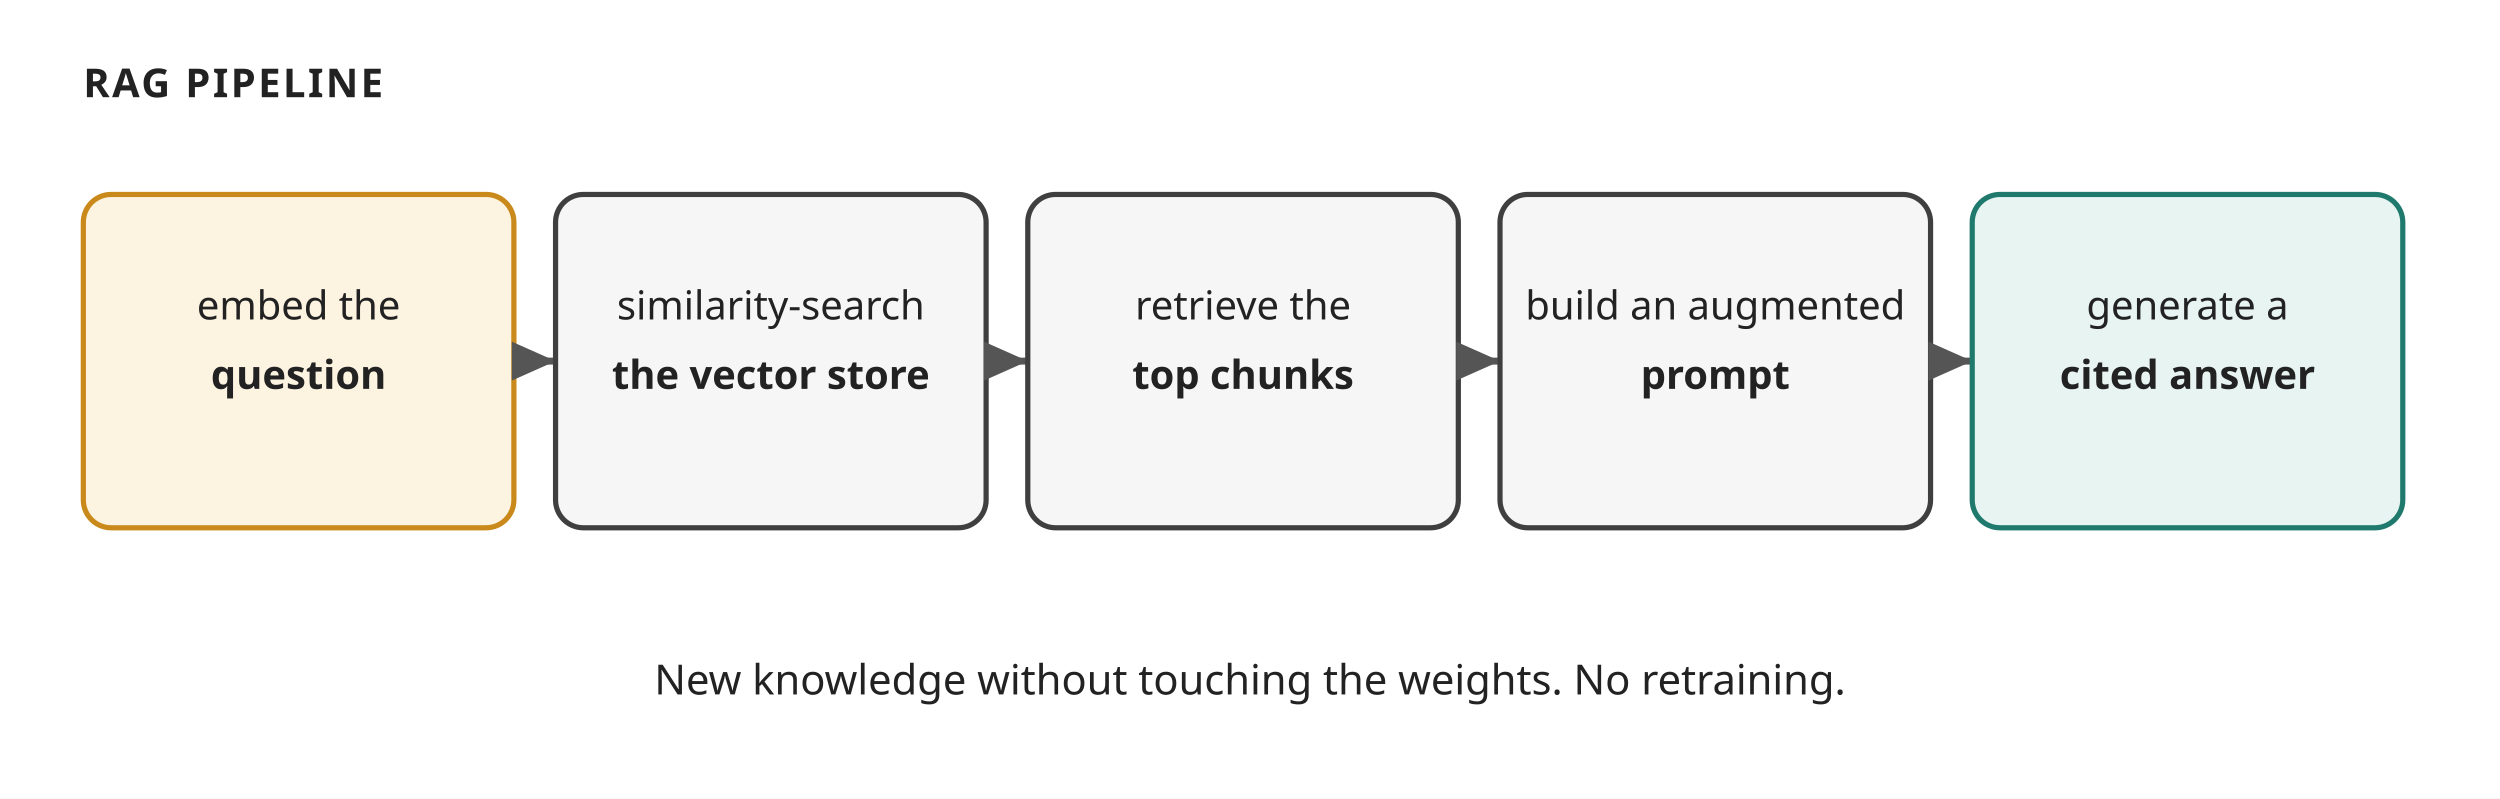
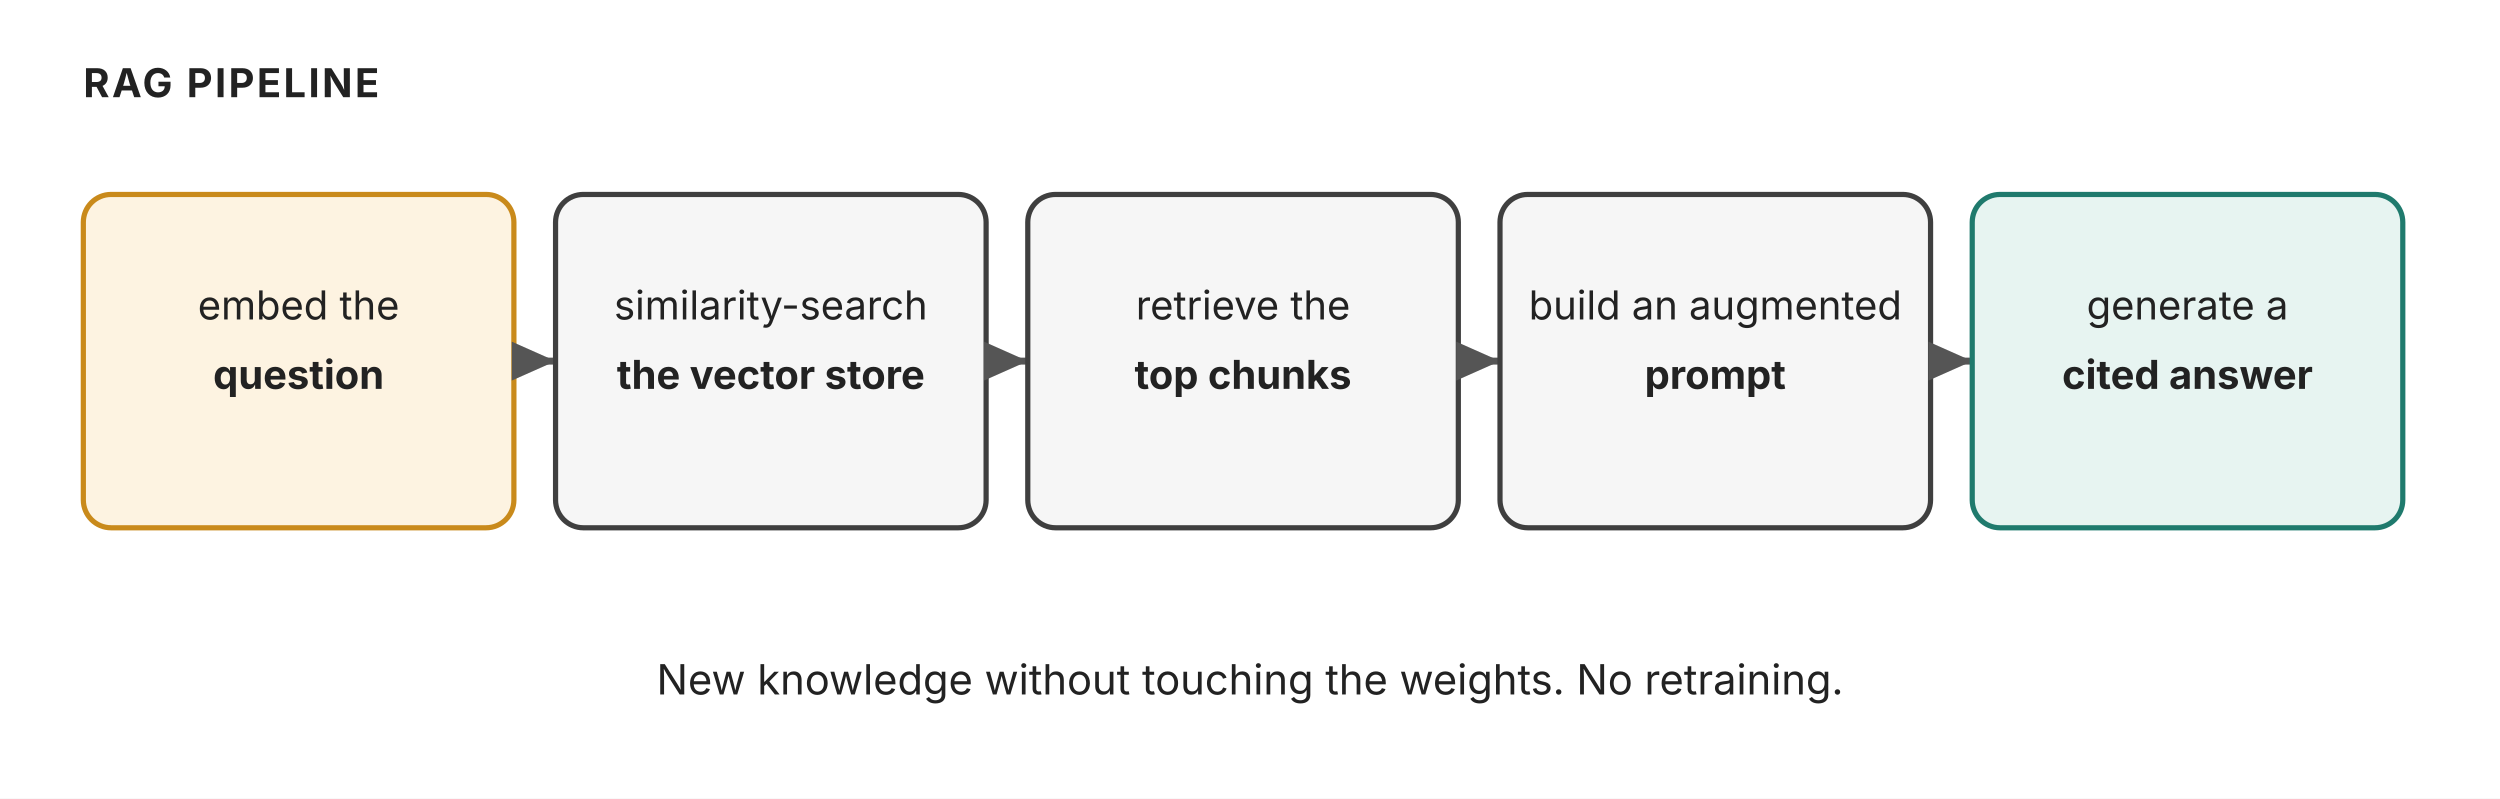
<svg xmlns="http://www.w3.org/2000/svg" width="720" height="230" viewBox="0 0 720 230" role="img" aria-label="The RAG pipeline: embed the question, similarity-search the vector store, retrieve top chunks, build an augmented prompt, generate a cited answer">
-   <style>text{font-family:'Trebuchet MS', Verdana, sans-serif;fill:#222222;}</style>
+   <style>text{font-family:"Anthropic Sans",Inter,"Source Sans 3","IBM Plex Sans",sans-serif;fill:#222222}</style>
  <rect width="720" height="230" fill="#ffffff" />
  <defs>
    <marker id="ar" viewBox="0 0 10 10" refX="9" refY="5" markerWidth="7" markerHeight="7" orient="auto-start-reverse">
      <path d="M 0 1 L 9 5 L 0 9 z" fill="#555555" />
    </marker>
    <marker id="arR" viewBox="0 0 10 10" refX="9" refY="5" markerWidth="7" markerHeight="7" orient="auto-start-reverse">
      <path d="M 0 1 L 9 5 L 0 9 z" fill="#b00020" />
    </marker>
  </defs>
  <text x="24" y="28" font-size="11.5" fill="#555555" text-anchor="start" font-weight="700" letter-spacing="0.06em">RAG PIPELINE</text>
  <rect x="24" y="56" width="124" height="96" rx="8" fill="#fdf3e1" stroke="#c98a1b" stroke-width="1.5" />
  <text x="86" y="92" font-size="11.5" fill="#222222" text-anchor="middle">embed the</text>
  <text x="86" y="112" font-size="11.5" fill="#222222" text-anchor="middle" font-weight="700">question</text>
  <line x1="148" y1="104" x2="160" y2="104" stroke="#555555" stroke-width="2" marker-end="url(#ar)" />
  <rect x="160" y="56" width="124" height="96" rx="8" fill="#f6f6f6" stroke="#3f3f3f" stroke-width="1.5" />
  <text x="222" y="92" font-size="11.5" fill="#222222" text-anchor="middle">similarity-search</text>
  <text x="222" y="112" font-size="11.5" fill="#222222" text-anchor="middle" font-weight="700">the vector store</text>
  <line x1="284" y1="104" x2="296" y2="104" stroke="#555555" stroke-width="2" marker-end="url(#ar)" />
  <rect x="296" y="56" width="124" height="96" rx="8" fill="#f6f6f6" stroke="#3f3f3f" stroke-width="1.5" />
  <text x="358" y="92" font-size="11.5" fill="#222222" text-anchor="middle">retrieve the</text>
  <text x="358" y="112" font-size="11.5" fill="#222222" text-anchor="middle" font-weight="700">top chunks</text>
  <line x1="420" y1="104" x2="432" y2="104" stroke="#555555" stroke-width="2" marker-end="url(#ar)" />
  <rect x="432" y="56" width="124" height="96" rx="8" fill="#f6f6f6" stroke="#3f3f3f" stroke-width="1.5" />
  <text x="494" y="92" font-size="11.5" fill="#222222" text-anchor="middle">build an augmented</text>
  <text x="494" y="112" font-size="11.5" fill="#222222" text-anchor="middle" font-weight="700">prompt</text>
  <line x1="556" y1="104" x2="568" y2="104" stroke="#555555" stroke-width="2" marker-end="url(#ar)" />
  <rect x="568" y="56" width="124" height="96" rx="8" fill="#e7f4f1" stroke="#1f7a6d" stroke-width="1.5" />
  <text x="630" y="92" font-size="11.5" fill="#222222" text-anchor="middle">generate a</text>
  <text x="630" y="112" font-size="11.5" fill="#222222" text-anchor="middle" font-weight="700">cited answer</text>
  <text x="360" y="200" font-size="12" fill="#555555" text-anchor="middle">New knowledge without touching the weights. No retraining.</text>
</svg>
